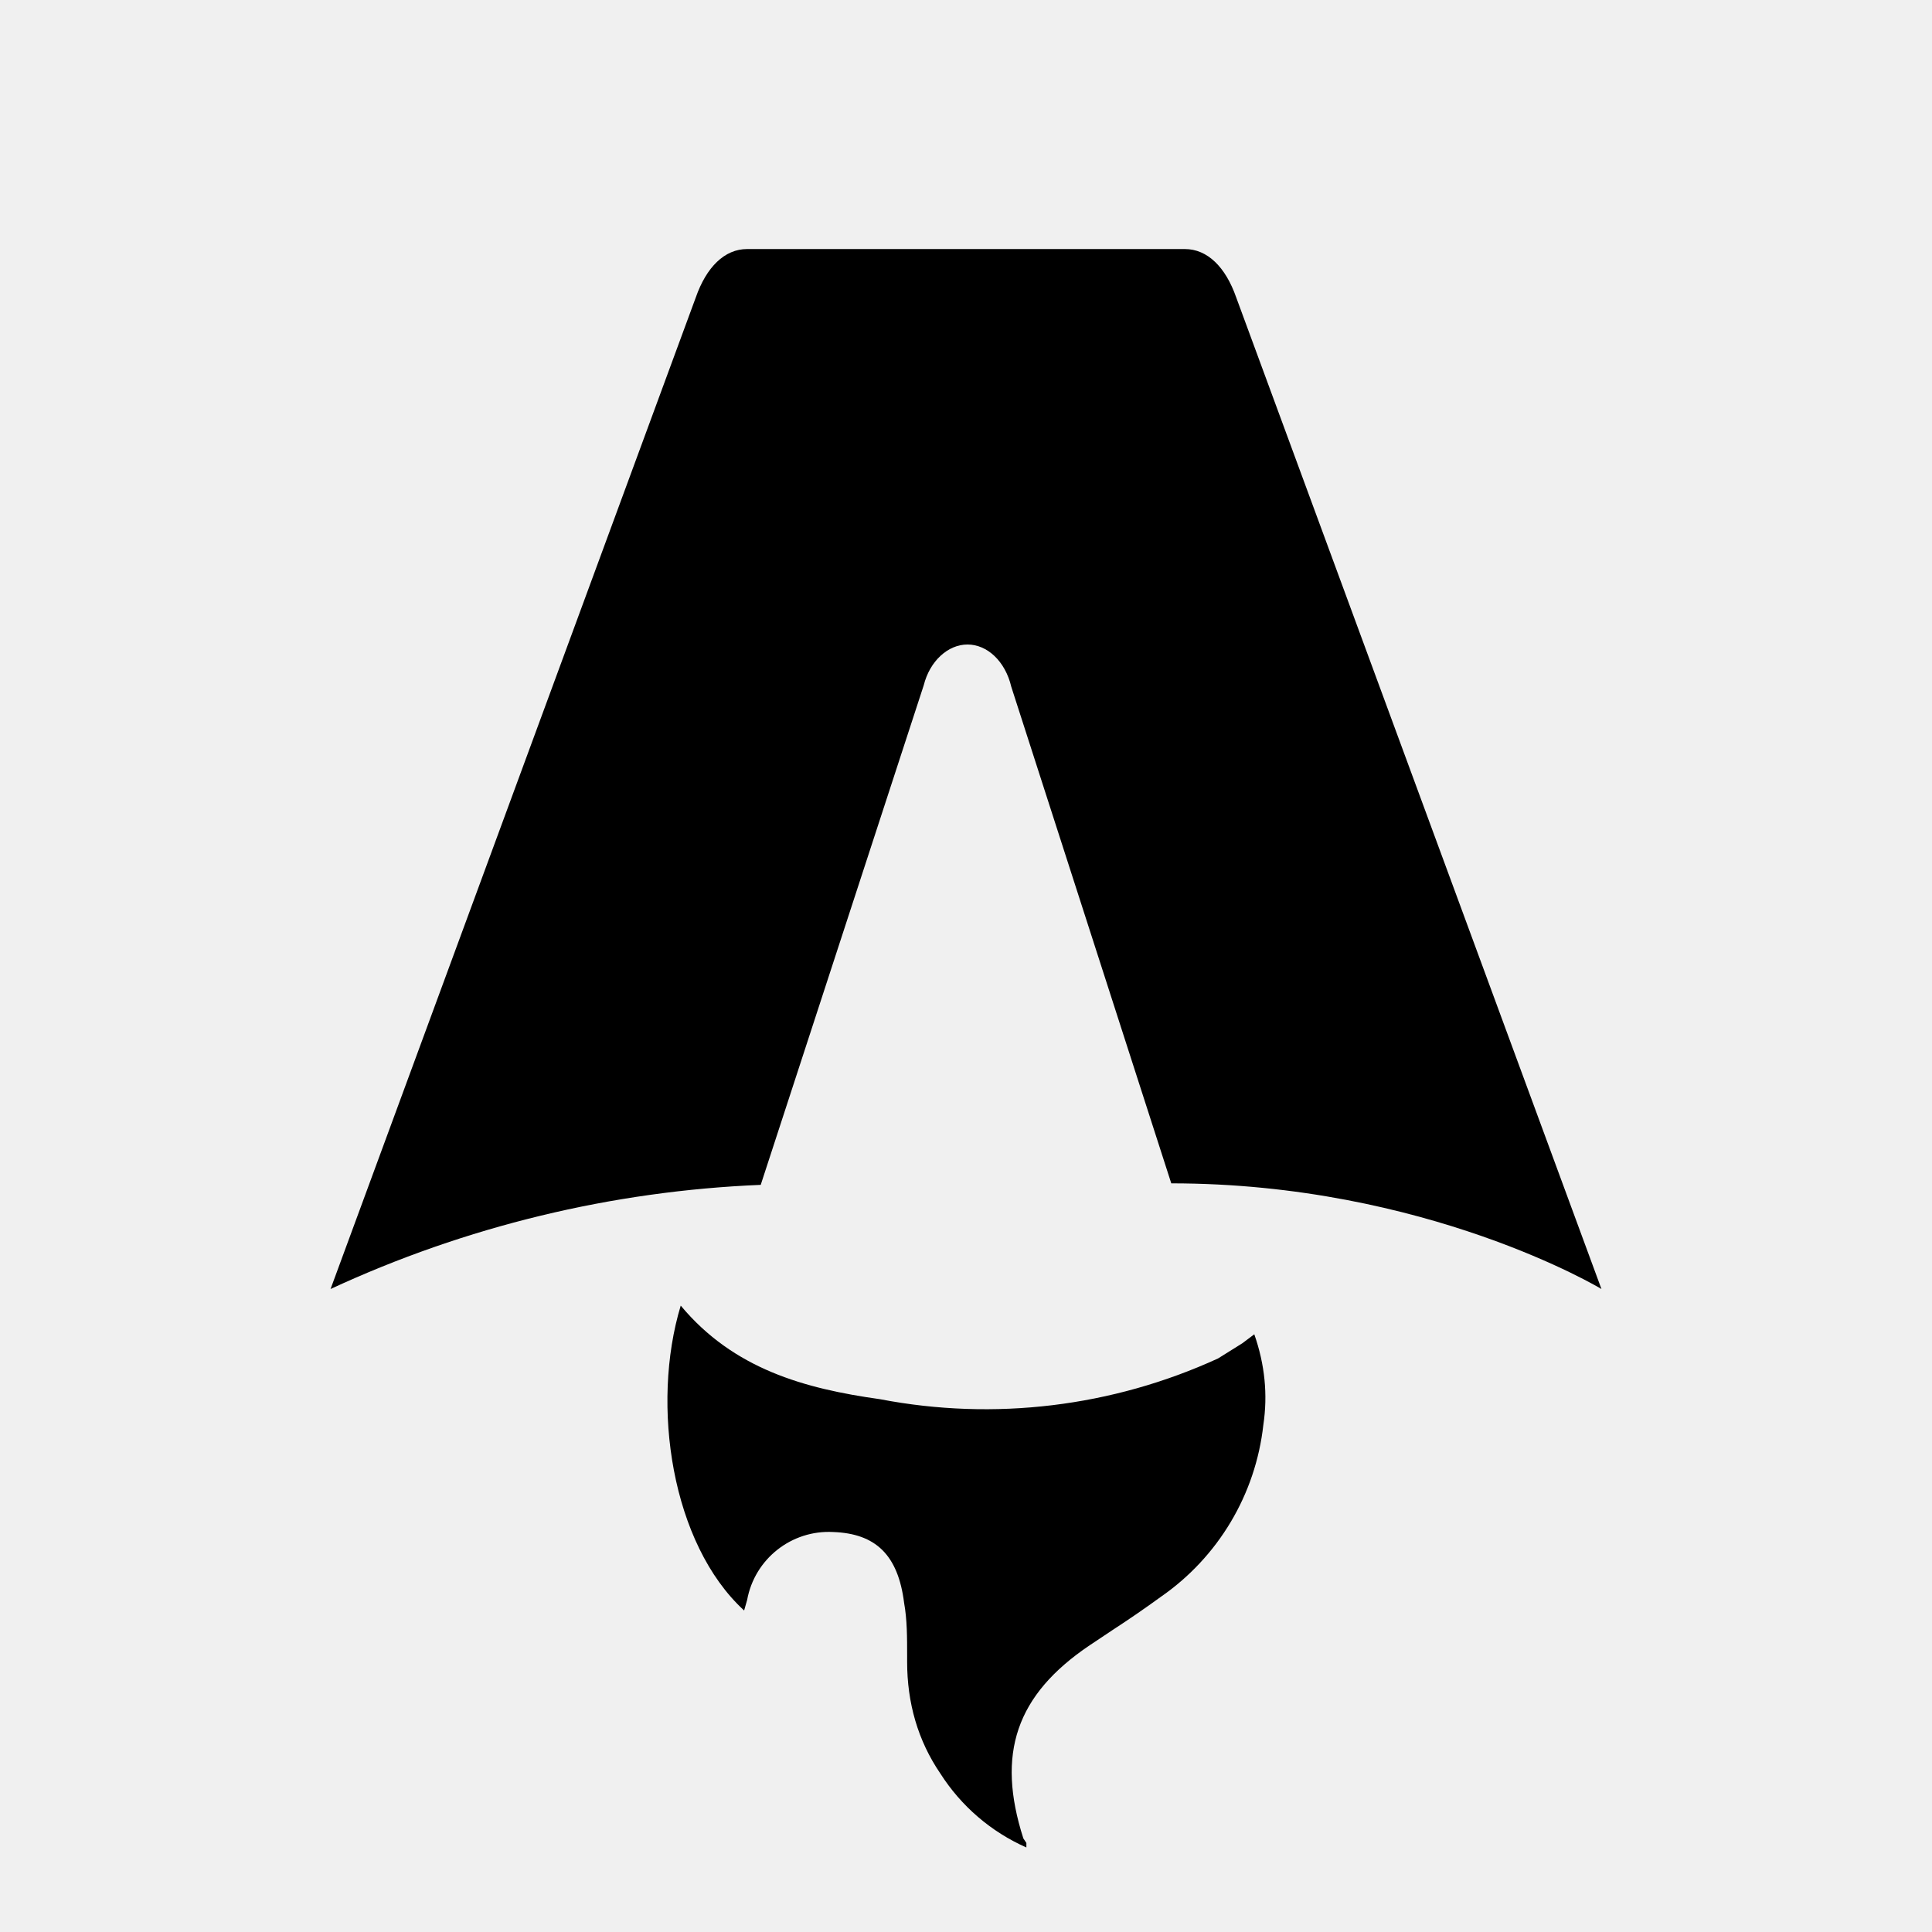
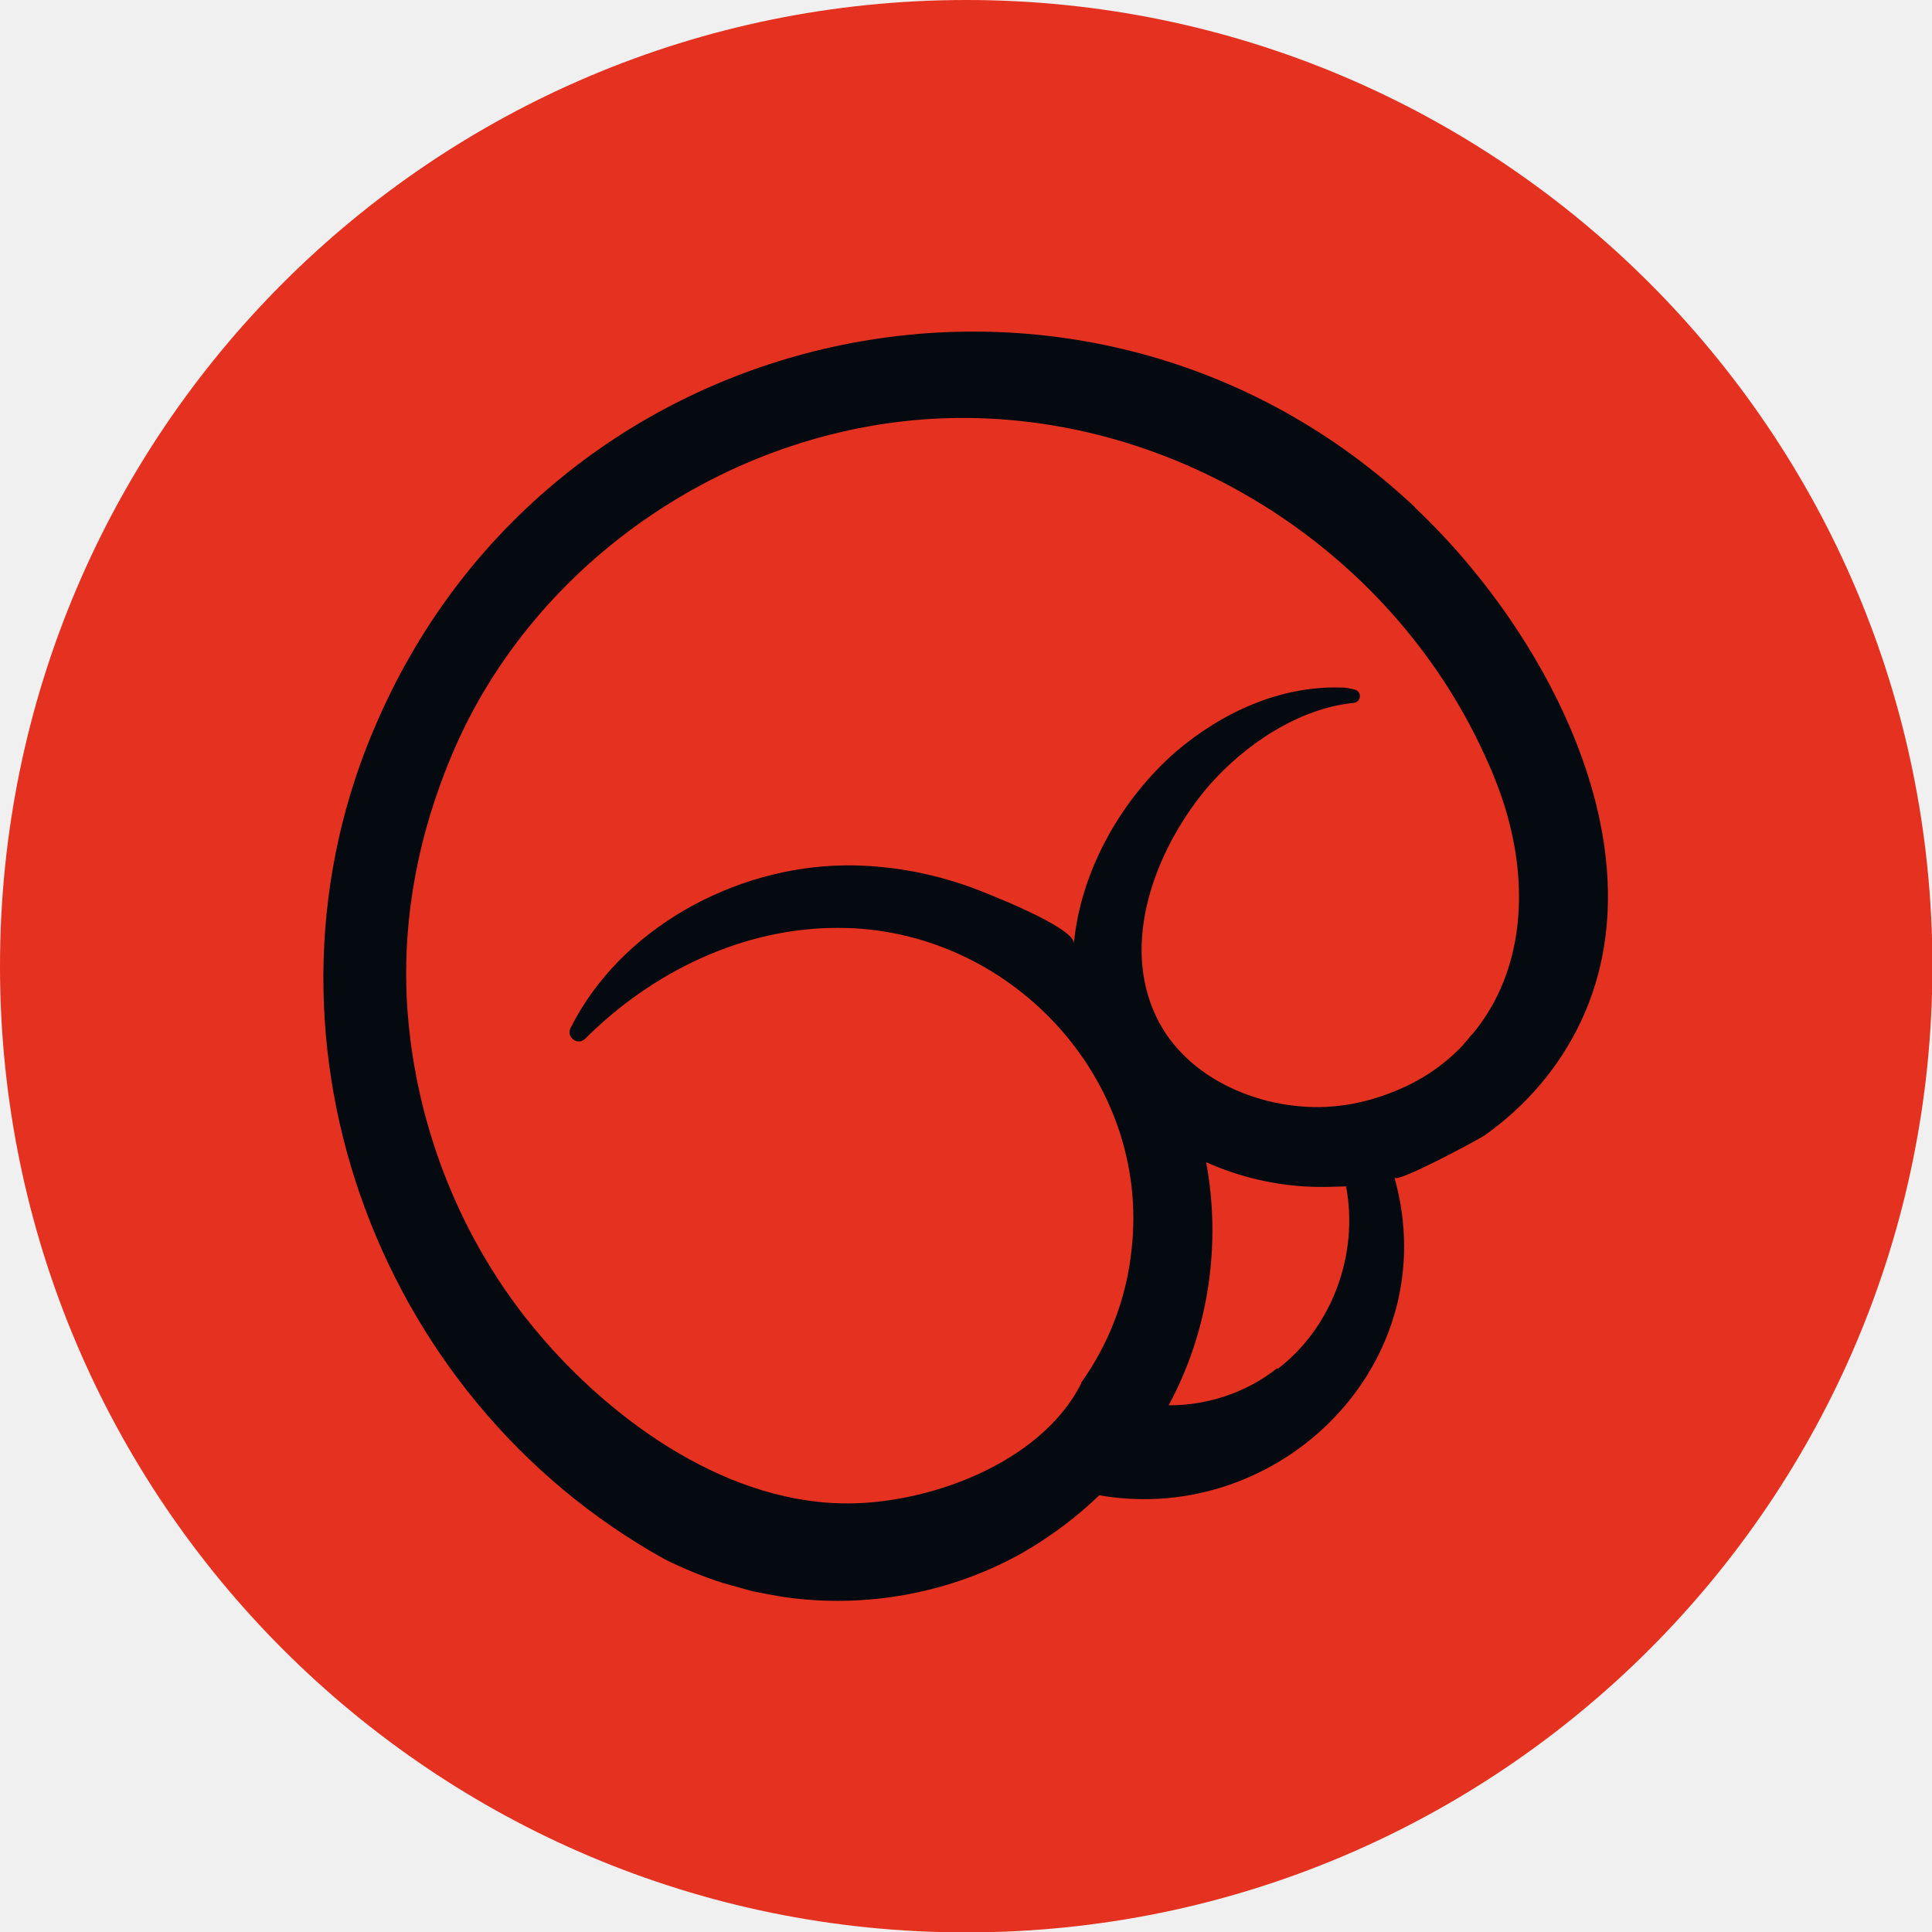
- <svg xmlns="http://www.w3.org/2000/svg" fill="none" viewBox="0 0 128 128">
-   <path d="M50.4 78.5a75.1 75.1 0 0 0-28.5 6.9l24.2-65.7c.7-2 1.9-3.2 3.4-3.2h29c1.5 0 2.7 1.2 3.4 3.2l24.2 65.7s-11.6-7-28.5-7L67 45.5c-.4-1.7-1.6-2.8-2.9-2.8-1.3 0-2.5 1.1-2.9 2.7L50.4 78.5Zm-1.1 28.2Zm-4.2-20.2c-2 6.6-.6 15.8 4.2 20.2a17.5 17.5 0 0 1 .2-.7 5.5 5.5 0 0 1 5.7-4.5c2.8.1 4.3 1.5 4.7 4.7.2 1.1.2 2.3.2 3.5v.4c0 2.7.7 5.2 2.2 7.4a13 13 0 0 0 5.7 4.9v-.3l-.2-.3c-1.8-5.6-.5-9.5 4.4-12.8l1.5-1a73 73 0 0 0 3.2-2.2 16 16 0 0 0 6.8-11.4c.3-2 .1-4-.6-6l-.8.6-1.6 1a37 37 0 0 1-22.4 2.7c-5-.7-9.7-2-13.2-6.2Z" />
-   <style>
-         path { fill: #000; }
-         @media (prefers-color-scheme: dark) {
-             path { fill: #FFF; }
-         }
+ <svg xmlns="http://www.w3.org/2000/svg" id="Capa_2" data-name="Capa 2" viewBox="0 0 47.91 47.91">
+   <defs>
+     <style>
+       .cls-1 {
+         fill: #050a10;
+       }
+ 
+       .cls-2 {
+         fill: #e5311f;
+       }
    </style>
+   </defs>
+   <g id="Capa_1-2" data-name="Capa 1">
+     <g>
+       <circle class="cls-2" cx="23.96" cy="23.96" r="23.96" />
+       <path class="cls-1" d="M35.09,12.58c-8.09-7.61-21.29-4.88-25.73,5.3-3.38,7.65-.14,16.76,7.13,20.79,0,0,0,0,0,0,0,0,0,0,0,0,.44.22.95.43,1.42.58l.75.21c.25.05.51.1.76.14,2.03.3,4.15-.09,5.93-1.09.73-.42,1.36-.9,1.91-1.43,4.48.78,8.61-3.28,7.32-7.88.04.16,2.06-.93,2.23-1.04.69-.49,1.3-1.09,1.79-1.79,3.13-4.47-.07-10.55-3.52-13.79ZM31.67,33.93c-.77.61-1.73.92-2.69.92,1.02-1.89,1.3-4.05.93-6.03.82.37,1.73.58,2.62.61.28.01.57,0,.85-.01.32,1.69-.35,3.5-1.7,4.53ZM36.51,25.64s-.07.08-.1.12c-.07.08-.13.16-.21.24,0,0,0,0,0,0-.44.44-.96.79-1.54,1.03-.56.24-1.16.39-1.79.42-1.68.07-3.59-.75-4.27-2.4-.79-1.88.15-4.14,1.39-5.58.88-1,2.2-1.9,3.58-2.04.19-.02.21-.29.02-.33-.11-.03-.22-.05-.32-.05-1.51-.05-2.96.61-4.11,1.59-1.35,1.18-2.36,2.94-2.53,4.76.04-.4-2.23-1.28-2.56-1.4-1-.36-2.06-.55-3.12-.54-2.73.03-5.56,1.56-6.8,4.03-.12.23.18.45.36.27,1.66-1.66,3.91-2.75,6.25-2.75,4.24-.02,7.79,3.72,7.3,7.99-.13,1.23-.58,2.35-1.25,3.29,0,0,0,0,0,.02-1.01,2-3.86,3.02-5.94,2.97-3.02-.06-5.9-2.2-7.73-4.47-1.82-2.26-2.89-5.1-3.05-7.99-.11-2.12.3-4.17,1.12-6.11,2.05-4.86,7.02-8.18,12.27-8.34,5.72-.17,11.18,3.35,13.45,8.61.07.15.13.31.19.46.01.03.02.06.03.08.12.32.22.64.3.97.44,1.79.26,3.73-.95,5.17Z" />
+     </g>
+   </g>
</svg>
